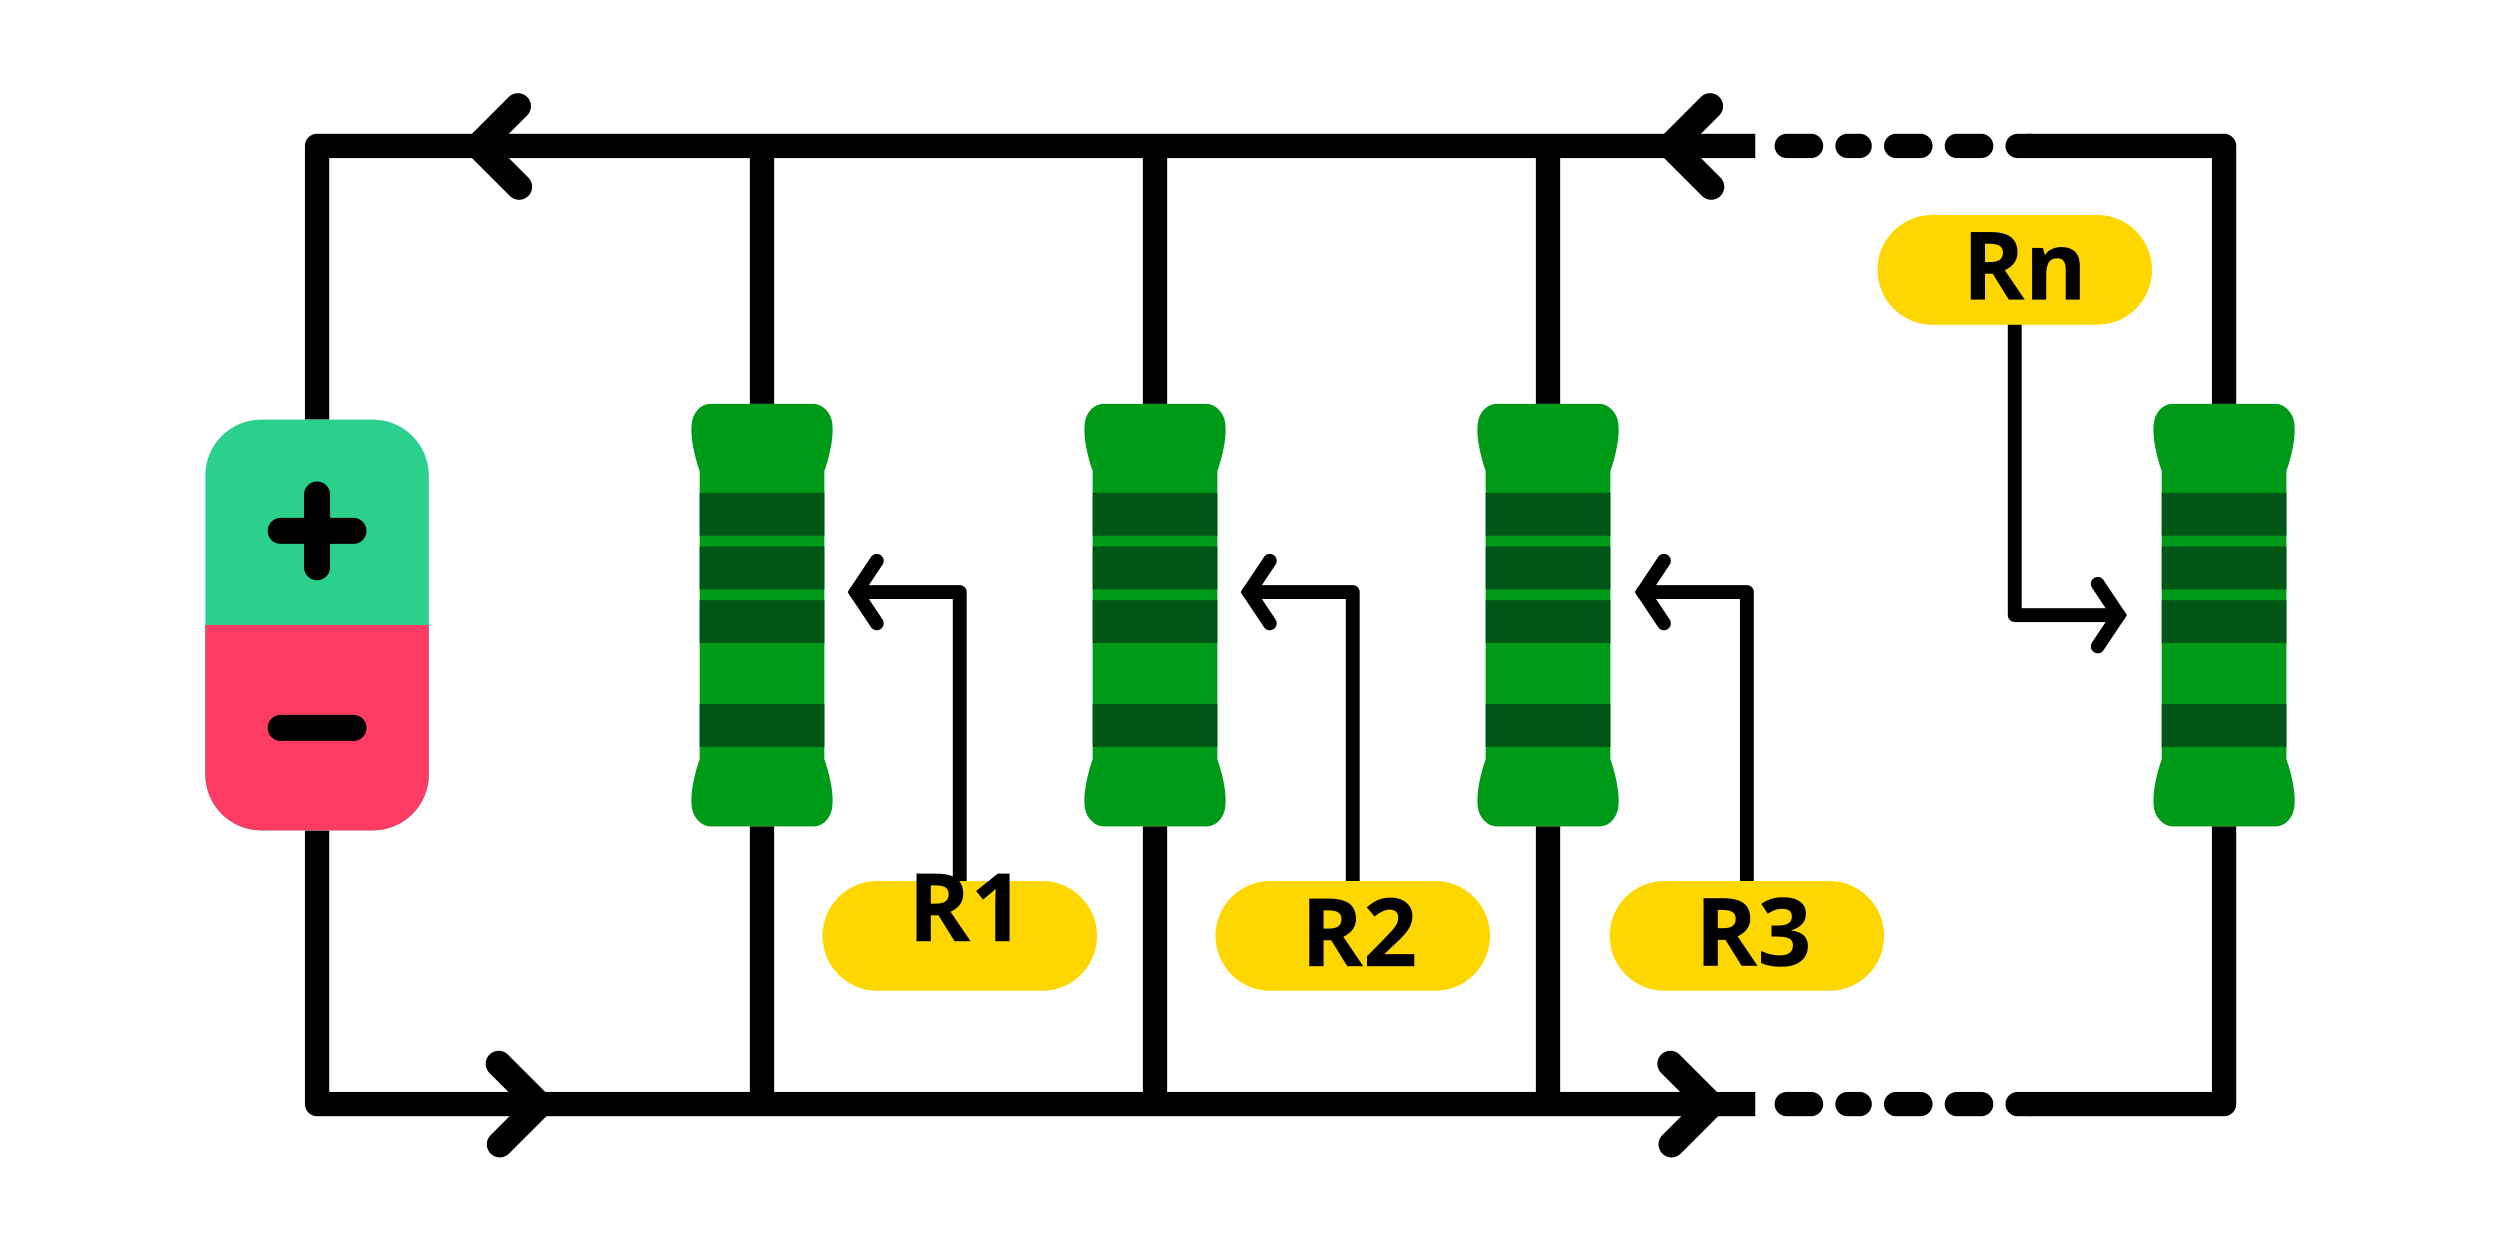
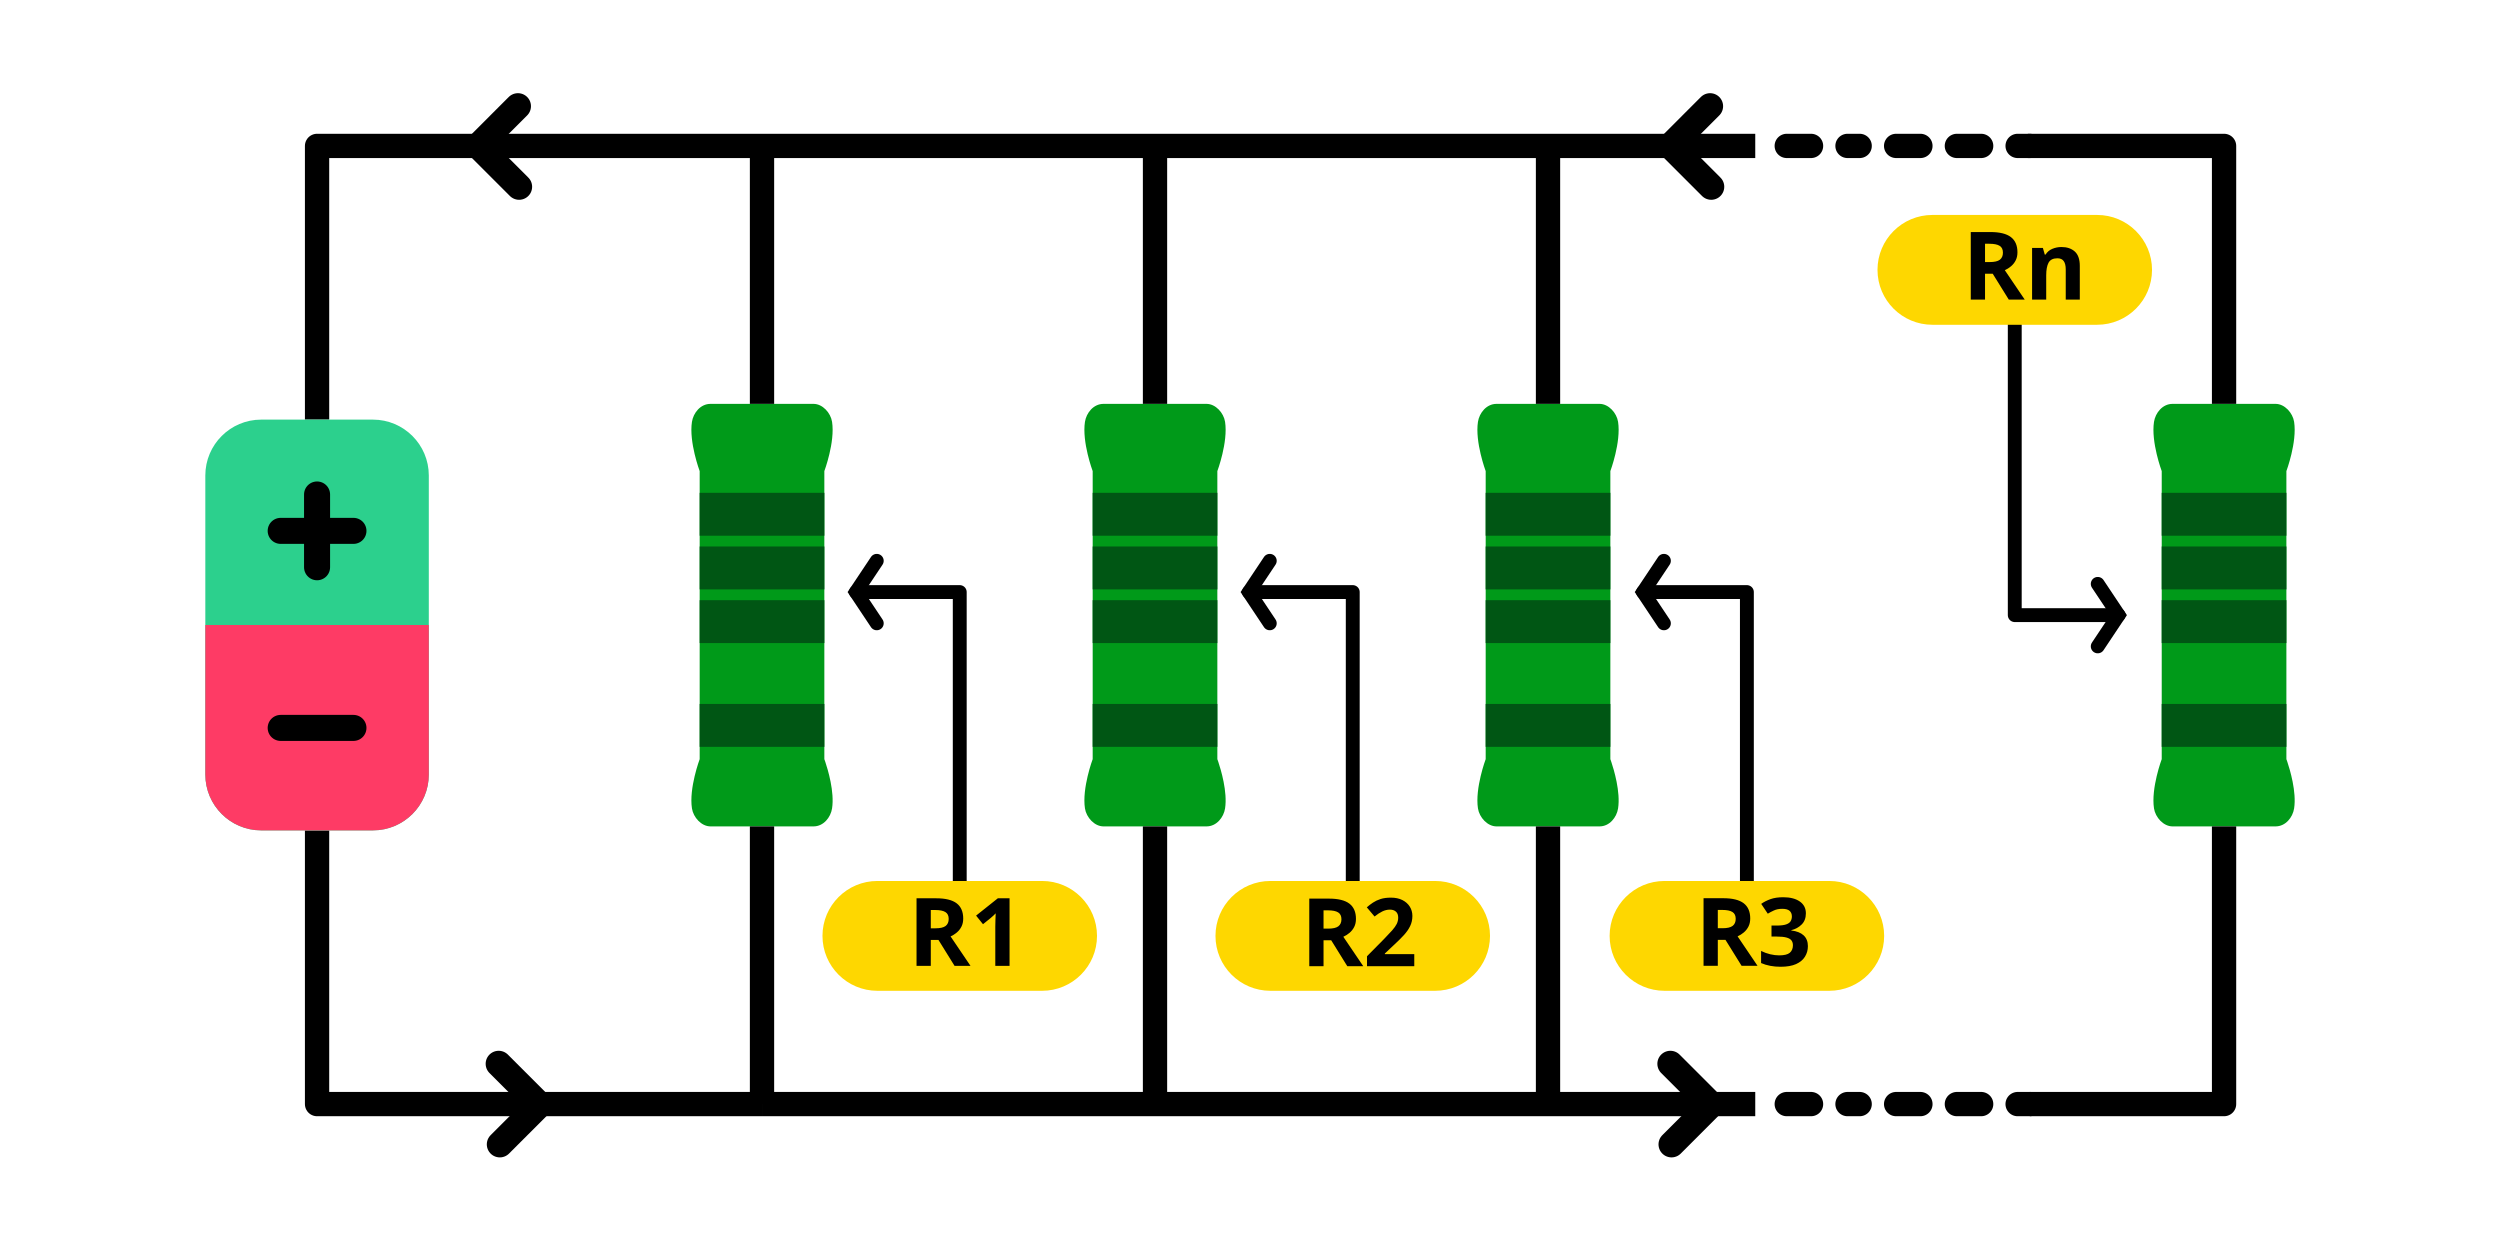
<svg xmlns="http://www.w3.org/2000/svg" width="100%" height="100%" viewBox="0 0 600 300" version="1.1" xml:space="preserve" style="fill-rule:evenodd;clip-rule:evenodd;stroke-linejoin:round;">
  <g>
    <g>
      <path d="M548.734,113.067c0,0 2.601,-6.966 1.855,-11.82c-0.331,-2.152 -2.271,-4.318 -4.448,-4.318l-24.734,0c-2.402,0 -4.117,2.166 -4.448,4.318c-0.747,4.854 1.854,11.82 1.854,11.82l0,69.13c0,0 -2.601,6.966 -1.854,11.82c0.331,2.152 2.27,4.318 4.448,4.318l24.734,0c2.401,0 4.117,-2.166 4.448,-4.318c0.609,-3.962 -1.012,-9.331 -1.628,-11.17c-0.139,-0.414 -0.227,-0.65 -0.227,-0.65l0,-69.13" style="fill:#009a19;" />
      <path d="M548.734,128.571l-29.921,-0l0,-10.297l29.921,-0l0,10.297Z" style="fill:#005614;" />
      <path d="M548.734,141.455l-29.921,-0l0,-10.297l29.921,-0l0,10.297Z" style="fill:#005614;" />
      <path d="M548.734,154.339l-29.921,-0l0,-10.297l29.921,-0l0,10.297Z" style="fill:#005614;" />
      <path d="M548.734,179.244l-29.921,-0l0,-10.298l29.921,0l0,10.298Z" style="fill:#005614;" />
    </g>
  </g>
  <g>
    <g>
      <path d="M386.485,113.067c-0,0 2.601,-6.966 1.855,-11.82c-0.332,-2.152 -2.271,-4.318 -4.449,-4.318l-24.733,0c-2.402,0 -4.117,2.166 -4.449,4.318c-0.746,4.854 1.855,11.82 1.855,11.82l0,69.13c0,0 -2.601,6.966 -1.855,11.82c0.332,2.152 2.271,4.318 4.449,4.318l24.733,0c2.402,0 4.117,-2.166 4.449,-4.318c0.609,-3.962 -1.012,-9.331 -1.628,-11.17c-0.139,-0.414 -0.227,-0.65 -0.227,-0.65l-0,-69.13" style="fill:#009a19;" />
      <path d="M386.485,128.571l-29.921,-0l0,-10.297l29.921,-0l-0,10.297Z" style="fill:#005614;" />
      <path d="M386.485,141.455l-29.921,-0l0,-10.297l29.921,-0l-0,10.297Z" style="fill:#005614;" />
      <path d="M386.485,154.339l-29.921,-0l0,-10.297l29.921,-0l-0,10.297Z" style="fill:#005614;" />
      <path d="M386.485,179.244l-29.921,-0l0,-10.298l29.921,0l-0,10.298Z" style="fill:#005614;" />
    </g>
  </g>
  <g>
    <g>
      <path d="M197.843,113.067c-0,0 2.601,-6.966 1.854,-11.82c-0.331,-2.152 -2.27,-4.318 -4.448,-4.318l-24.734,0c-2.401,0 -4.117,2.166 -4.448,4.318c-0.747,4.854 1.855,11.82 1.855,11.82l-0,69.13c-0,0 -2.602,6.966 -1.855,11.82c0.331,2.152 2.27,4.318 4.448,4.318l24.734,0c2.401,0 4.117,-2.166 4.448,-4.318c0.609,-3.962 -1.011,-9.331 -1.628,-11.17c-0.139,-0.414 -0.226,-0.65 -0.226,-0.65l-0,-69.13" style="fill:#009a19;" />
      <path d="M197.843,128.571l-29.921,-0l-0,-10.297l29.921,-0l-0,10.297Z" style="fill:#005614;" />
      <path d="M197.843,141.455l-29.921,-0l-0,-10.297l29.921,-0l-0,10.297Z" style="fill:#005614;" />
      <path d="M197.843,154.339l-29.921,-0l-0,-10.297l29.921,-0l-0,10.297Z" style="fill:#005614;" />
      <path d="M197.843,179.244l-29.921,-0l-0,-10.298l29.921,0l-0,10.298Z" style="fill:#005614;" />
    </g>
  </g>
  <g>
    <g>
      <path d="M292.164,113.067c-0,0 2.601,-6.966 1.854,-11.82c-0.331,-2.152 -2.27,-4.318 -4.448,-4.318l-24.734,0c-2.401,0 -4.117,2.166 -4.448,4.318c-0.746,4.854 1.855,11.82 1.855,11.82l-0,69.13c-0,0 -2.601,6.966 -1.855,11.82c0.331,2.152 2.271,4.318 4.448,4.318l24.734,0c2.402,0 4.117,-2.166 4.448,-4.318c0.61,-3.962 -1.011,-9.331 -1.628,-11.17c-0.138,-0.414 -0.226,-0.65 -0.226,-0.65l-0,-69.13" style="fill:#009a19;" />
      <path d="M292.164,128.571l-29.921,-0l-0,-10.297l29.921,-0l-0,10.297Z" style="fill:#005614;" />
      <path d="M292.164,141.455l-29.921,-0l-0,-10.297l29.921,-0l-0,10.297Z" style="fill:#005614;" />
      <path d="M292.164,154.339l-29.921,-0l-0,-10.297l29.921,-0l-0,10.297Z" style="fill:#005614;" />
      <path d="M292.164,179.244l-29.921,-0l-0,-10.298l29.921,0l-0,10.298Z" style="fill:#005614;" />
    </g>
  </g>
  <path d="M182.882,96.929l0,-61.772" style="fill:none;stroke:#000;stroke-width:5.83px;" />
  <path d="M182.882,264.981l0,-66.646" style="fill:none;stroke:#000;stroke-width:5.83px;" />
  <path d="M277.203,264.981l0,-66.646" style="fill:none;stroke:#000;stroke-width:5.83px;" />
  <path d="M371.524,264.981l0,-66.646" style="fill:none;stroke:#000;stroke-width:5.83px;" />
  <path d="M277.203,96.929l0,-61.772" style="fill:none;stroke:#000;stroke-width:5.83px;" />
  <path d="M371.524,96.929l0,-61.772" style="fill:none;stroke:#000;stroke-width:5.83px;" />
  <path d="M486.68,35.019l47.094,-0l-0,61.91" style="fill:none;stroke:#000;stroke-width:5.83px;stroke-miterlimit:1.5;" />
  <path d="M533.774,198.335l-0,66.646l-46.625,0" style="fill:none;stroke:#000;stroke-width:5.83px;stroke-miterlimit:1.5;" />
  <path d="M487.149,264.981l-65.888,0" style="fill:none;stroke:#000;stroke-width:5.83px;stroke-linecap:round;stroke-miterlimit:1.5;stroke-dasharray:2.92,8.75,5.83,8.75,5.83,8.75;" />
  <path d="M487.149,35.019l-65.888,-0" style="fill:none;stroke:#000;stroke-width:5.83px;stroke-linecap:round;stroke-miterlimit:1.5;stroke-dasharray:2.92,8.75,5.83,8.75,5.83,8.75;" />
  <path d="M421.261,264.981l-238.379,0" style="fill:none;stroke:#000;stroke-width:5.83px;stroke-miterlimit:1.5;" />
  <path d="M421.261,35.019l-345.166,-0l0,65.689" style="fill:none;stroke:#000;stroke-width:5.83px;stroke-miterlimit:1.5;" />
  <path d="M182.882,264.981l-106.787,0c0,0 0,-65.689 0,-65.689" style="fill:none;stroke:#000;stroke-width:5.83px;stroke-miterlimit:1.5;" />
  <g>
    <g>
      <path d="M102.914,114.118l-0,71.764c-0,7.401 -6.009,13.41 -13.41,13.41l-26.818,-0c-7.401,-0 -13.409,-6.009 -13.409,-13.41l-0,-71.764c-0,-7.401 6.008,-13.41 13.409,-13.41l26.818,0c7.401,0 13.41,6.009 13.41,13.41Z" style="fill:#2cd08d;" />
    </g>
    <path d="M102.914,150l-0,35.882c-0,7.401 -6.009,13.41 -13.41,13.41l-26.818,-0c-7.401,-0 -13.409,-6.009 -13.409,-13.41l-0,-35.882l53.637,-0Z" style="fill:#fe3b65;" />
  </g>
  <path d="M67.364,127.408l17.463,0" style="fill:none;stroke:#000;stroke-width:6.25px;stroke-linecap:round;stroke-miterlimit:1.5;" />
  <path d="M67.364,174.698l17.463,0" style="fill:none;stroke:#000;stroke-width:6.25px;stroke-linecap:round;stroke-miterlimit:1.5;" />
  <path d="M76.095,118.677l0,17.463" style="fill:none;stroke:#000;stroke-width:6.25px;stroke-linecap:round;stroke-miterlimit:1.5;" />
  <path d="M304.744,149.596l-5,-7.5l5,-7.5" style="fill:none;stroke:#000;stroke-width:3.33px;stroke-linecap:round;stroke-linejoin:miter;stroke-miterlimit:10;" />
  <path d="M324.659,211.783l0,-69.687l-24.915,-0" style="fill:none;stroke:#000;stroke-width:3.33px;stroke-linecap:round;" />
  <path d="M399.337,149.596l-5,-7.5l5,-7.5" style="fill:none;stroke:#000;stroke-width:3.33px;stroke-linecap:round;stroke-linejoin:miter;stroke-miterlimit:10;" />
  <path d="M419.253,211.783l-0,-69.687l-24.916,-0" style="fill:none;stroke:#000;stroke-width:3.33px;stroke-linecap:round;" />
  <path d="M503.458,140.132l5,7.5l-5,7.5" style="fill:none;stroke:#000;stroke-width:3.33px;stroke-linecap:round;stroke-linejoin:miter;stroke-miterlimit:10;" />
  <path d="M483.542,77.945l0,69.687l24.916,0" style="fill:none;stroke:#000;stroke-width:3.33px;stroke-linecap:round;" />
  <path d="M210.422,149.596l-5,-7.5l5,-7.5" style="fill:none;stroke:#000;stroke-width:3.33px;stroke-linecap:round;stroke-linejoin:miter;stroke-miterlimit:10;" />
  <path d="M230.338,211.783l0,-69.687l-24.916,-0" style="fill:none;stroke:#000;stroke-width:3.33px;stroke-linecap:round;" />
  <path d="M263.282,224.612c0,7.273 -5.905,13.179 -13.179,13.179l-39.53,-0c-7.274,-0 -13.179,-5.906 -13.179,-13.179c0,-7.274 5.905,-13.179 13.179,-13.179l39.53,0c7.274,0 13.179,5.905 13.179,13.179Z" style="fill:#fed700;" />
  <path d="M357.603,224.612c0,7.273 -5.905,13.179 -13.178,13.179l-39.531,-0c-7.273,-0 -13.179,-5.906 -13.179,-13.179c0,-7.274 5.906,-13.179 13.179,-13.179l39.531,0c7.273,0 13.178,5.905 13.178,13.179Z" style="fill:#fed700;" />
  <path d="M516.486,64.766c0,7.274 -5.905,13.179 -13.178,13.179l-39.531,0c-7.273,0 -13.178,-5.905 -13.178,-13.179c-0,-7.273 5.905,-13.178 13.178,-13.178l39.531,-0c7.273,-0 13.178,5.905 13.178,13.178Z" style="fill:#fed700;" />
  <path d="M452.197,224.612c-0,7.273 -5.906,13.179 -13.179,13.179l-39.531,-0c-7.273,-0 -13.178,-5.906 -13.178,-13.179c-0,-7.274 5.905,-13.179 13.178,-13.179l39.531,0c7.273,0 13.179,5.905 13.179,13.179Z" style="fill:#fed700;" />
-   <g transform="matrix(22.7219,0,0,22.7219,242.232,225.89)" />
-   <text x="217.923px" y="225.89px" style="font-family:'Calibri-Bold', 'Calibri';font-weight:700;font-size:22.722px;">R1</text>
+   <g transform="matrix(22.7219,0,0,22.7219,242.232,231.807)" />
+   <text x="217.923px" y="231.807px" style="font-family:'Calibri-Bold', 'Calibri';font-weight:700;font-size:22.722px;">R1</text>
  <g transform="matrix(22.7219,0,0,22.7219,336.486,231.885)" />
  <text x="312.178px" y="231.885px" style="font-family:'Calibri-Bold', 'Calibri';font-weight:700;font-size:22.722px;">R2</text>
  <g transform="matrix(22.7219,0,0,22.7219,495.924,71.9114)" />
  <text x="470.939px" y="71.911px" style="font-family:'Calibri-Bold', 'Calibri';font-weight:700;font-size:22.722px;">Rn</text>
  <g transform="matrix(22.7219,0,0,22.7219,431.113,231.79)" />
  <text x="406.804px" y="231.79px" style="font-family:'Calibri-Bold', 'Calibri';font-weight:700;font-size:22.722px;">R3</text>
  <path d="M124.585,44.826l-9.808,-9.807l9.531,-9.531" style="fill:none;stroke:#000;stroke-width:6.25px;stroke-linecap:round;stroke-linejoin:miter;" />
  <path d="M410.697,44.826l-9.807,-9.807l9.53,-9.531" style="fill:none;stroke:#000;stroke-width:6.25px;stroke-linecap:round;stroke-linejoin:miter;" />
  <path d="M119.681,255.312l9.808,9.808l-9.531,9.53" style="fill:none;stroke:#000;stroke-width:6.25px;stroke-linecap:round;stroke-linejoin:miter;" />
  <path d="M400.89,255.312l9.807,9.808l-9.53,9.53" style="fill:none;stroke:#000;stroke-width:6.25px;stroke-linecap:round;stroke-linejoin:miter;" />
</svg>
